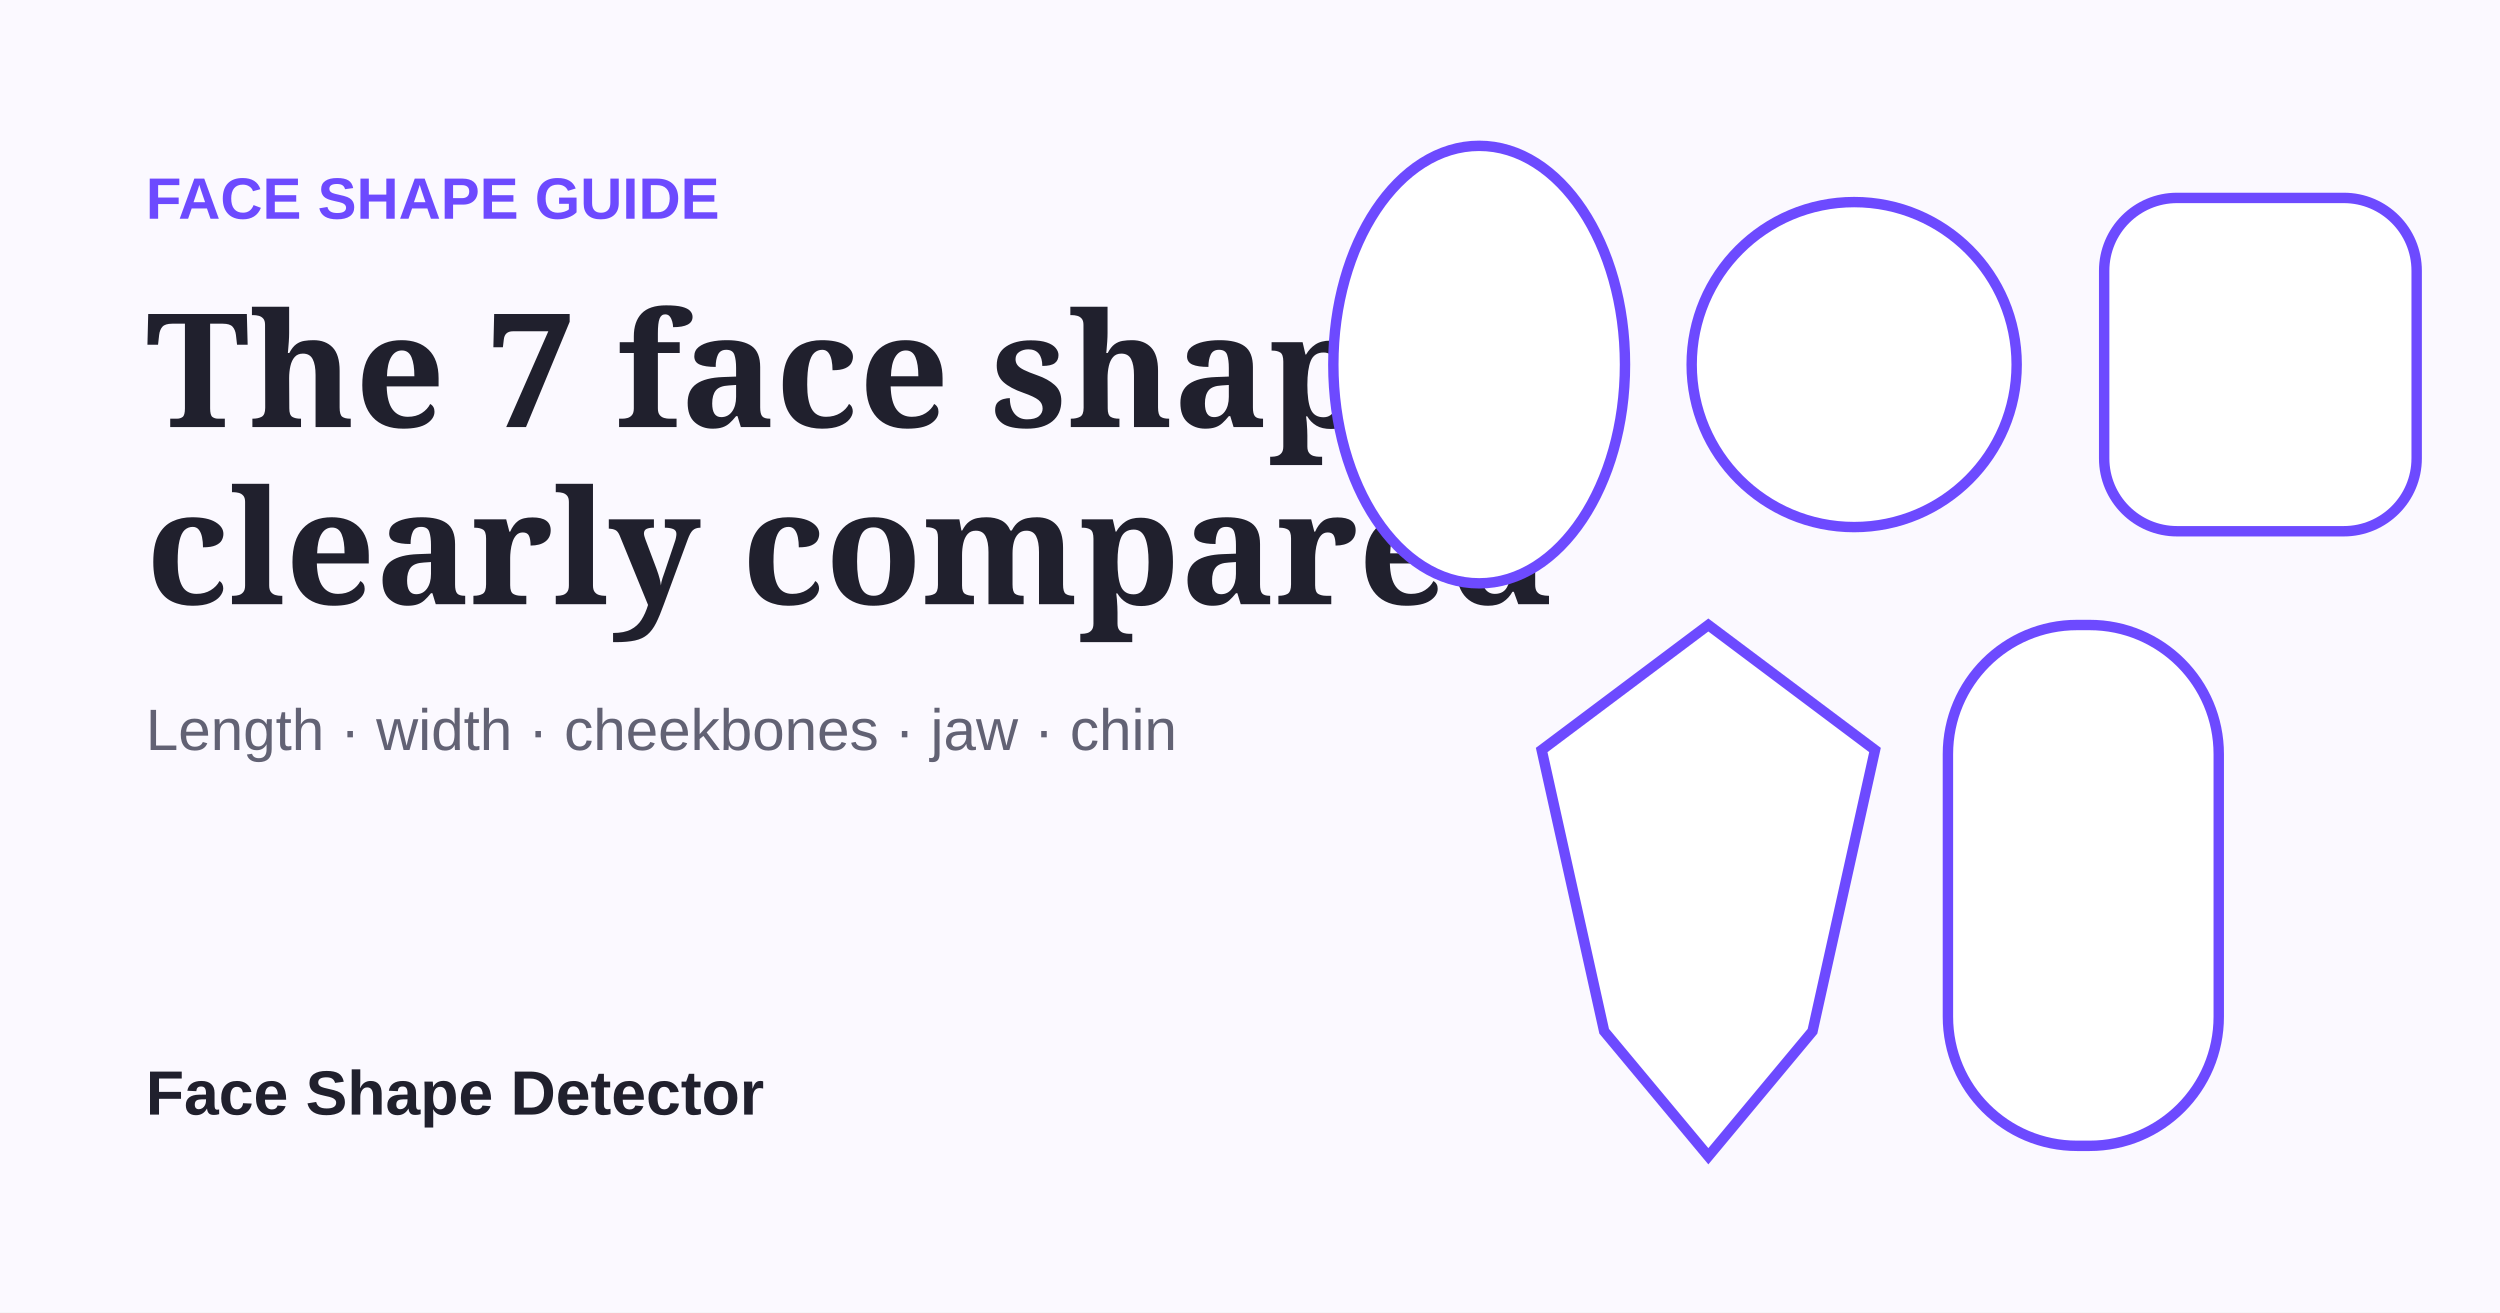
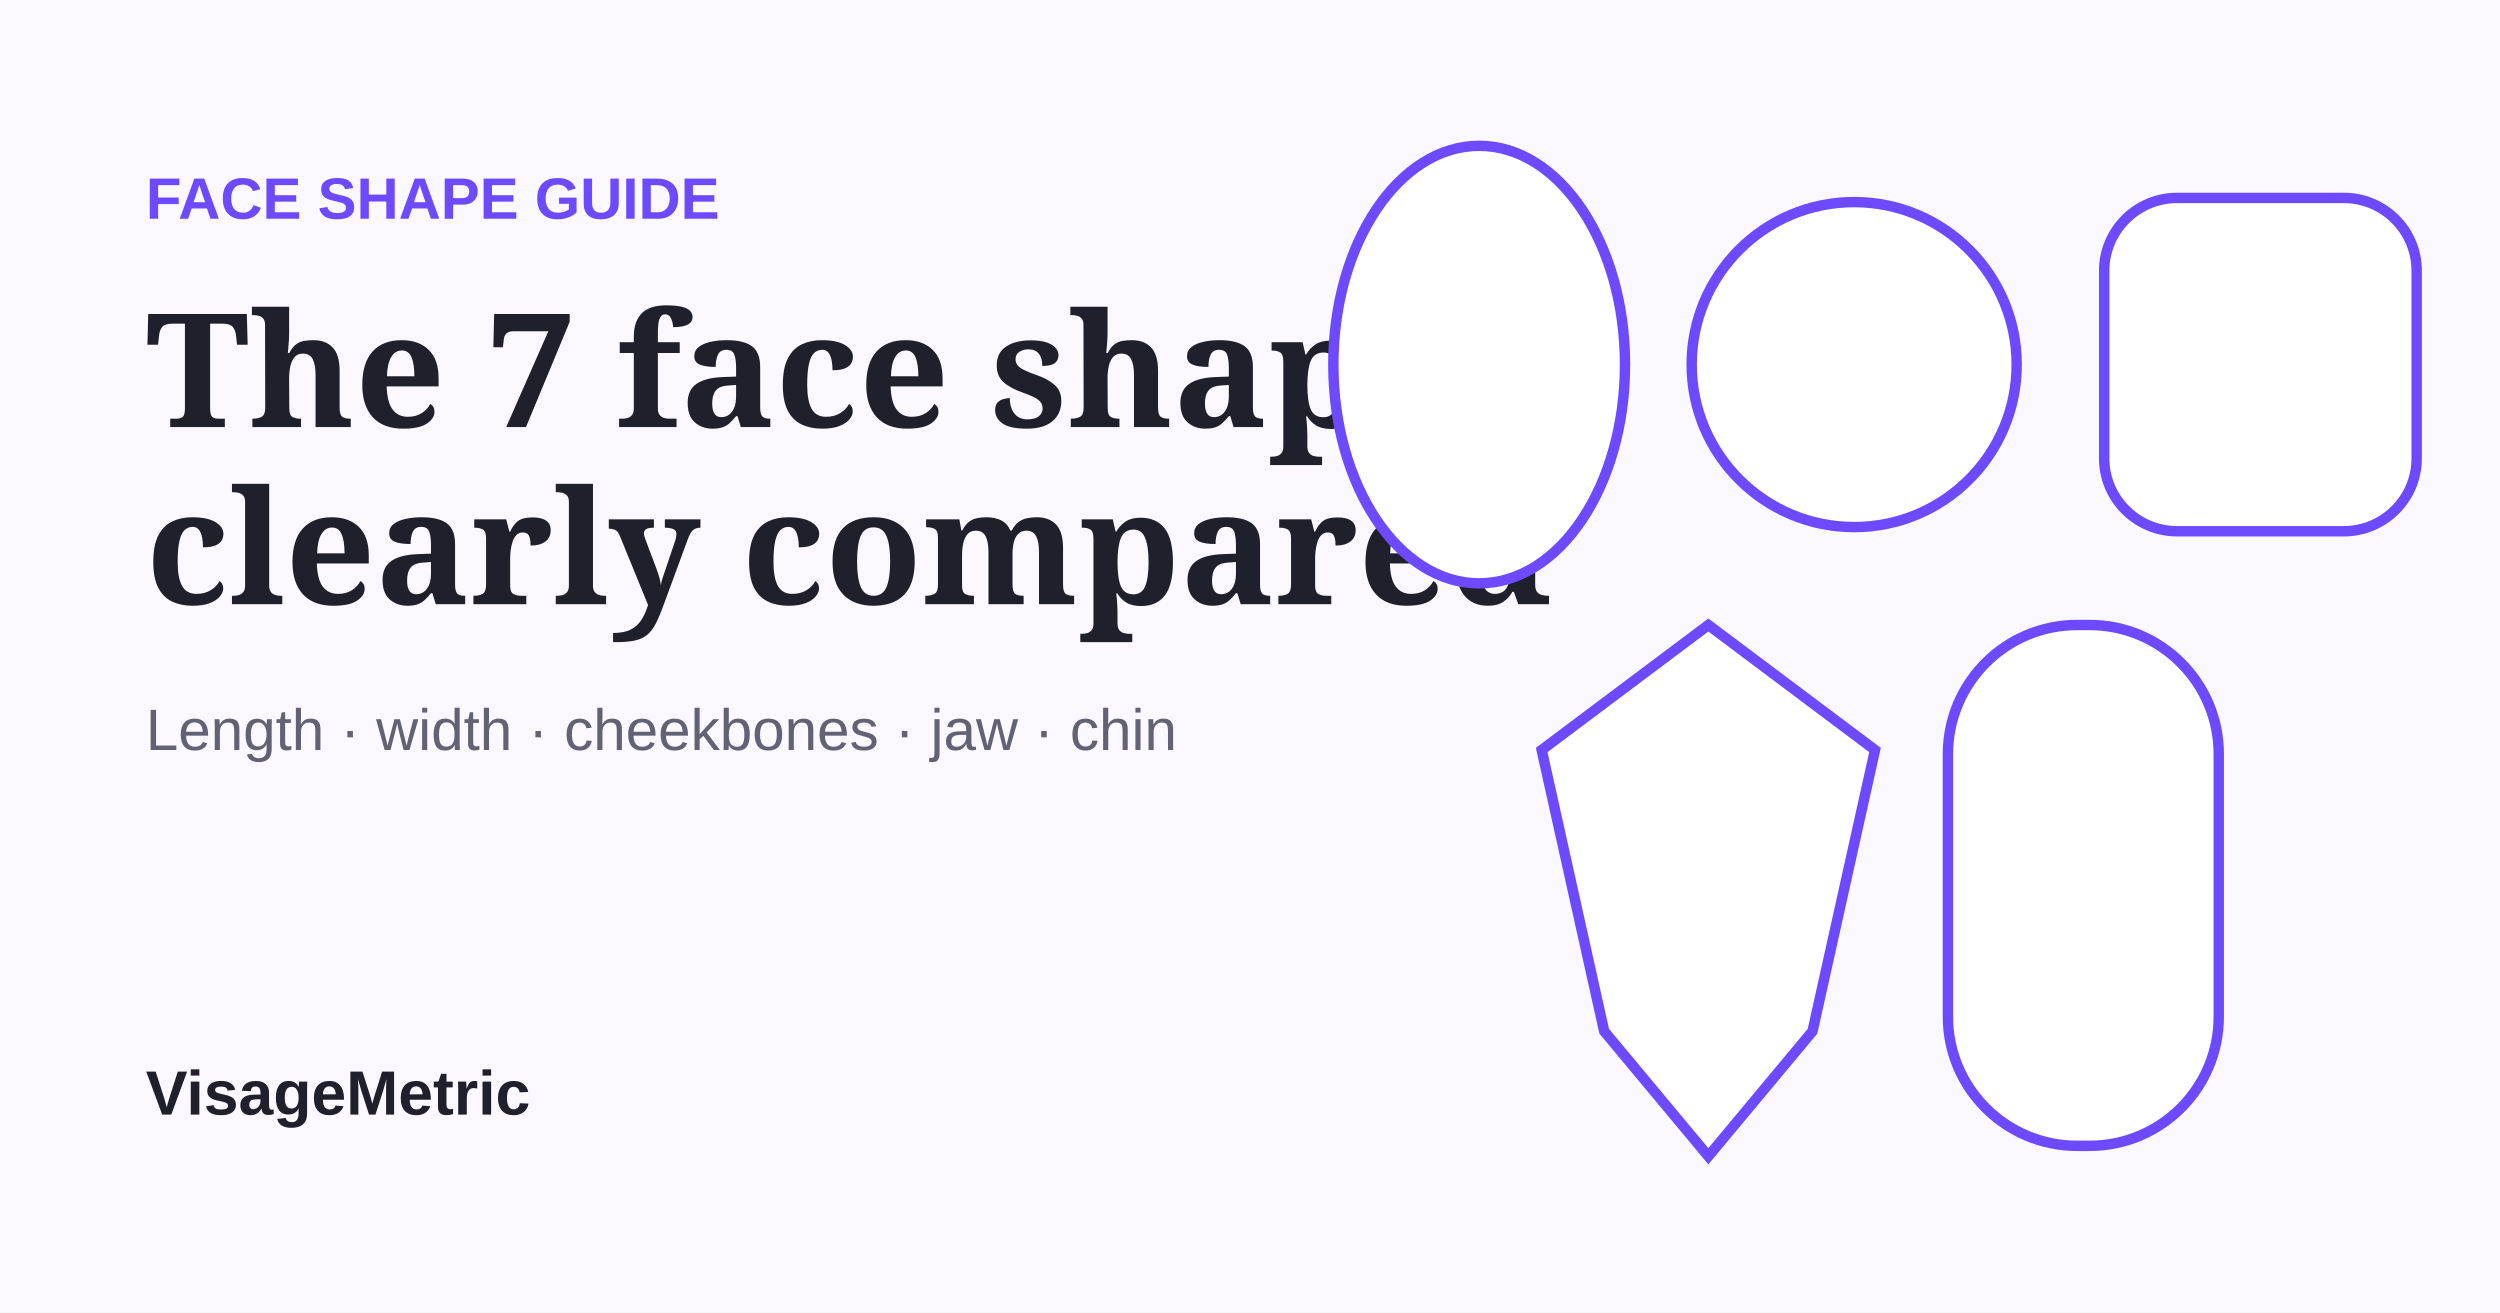
- <svg xmlns="http://www.w3.org/2000/svg" width="1200" height="630" viewBox="0 0 1200 630" role="img" aria-label="Seven face shapes explained">
+ <svg xmlns="http://www.w3.org/2000/svg" width="1200" height="630" viewBox="0 0 1200 630" role="img" aria-label="Seven face shapes explained by VisageMetric">
  <rect width="1200" height="630" fill="#fbf9ff" />
  <text x="70" y="105" font-family="Arial,sans-serif" font-size="28" font-weight="700" fill="#6d4aff">FACE SHAPE GUIDE</text>
  <text x="70" y="205" font-family="Georgia,serif" font-size="76" font-weight="700" fill="#20202d">The 7 face shapes,</text>
  <text x="70" y="290" font-family="Georgia,serif" font-size="76" font-weight="700" fill="#20202d">clearly compared</text>
  <text x="70" y="360" font-family="Arial,sans-serif" font-size="28" fill="#626274">Length · width · cheekbones · jaw · chin</text>
  <g fill="#fff" stroke="#6d4aff" stroke-width="5">
    <ellipse cx="710" cy="175" rx="70" ry="105" />
    <circle cx="890" cy="175" r="78" />
    <rect x="1010" y="95" width="150" height="160" rx="35" />
    <path d="M740 360 820 300l80 60-30 135-50 60-50-60Z" />
    <rect x="935" y="300" width="130" height="250" rx="62" />
  </g>
-   <text x="70" y="535" font-family="Arial,sans-serif" font-size="30" font-weight="700" fill="#20202d">Face Shape Detector</text>
+   <text x="70" y="535" font-family="Arial,sans-serif" font-size="30" font-weight="700" fill="#20202d">VisageMetric</text>
</svg>
